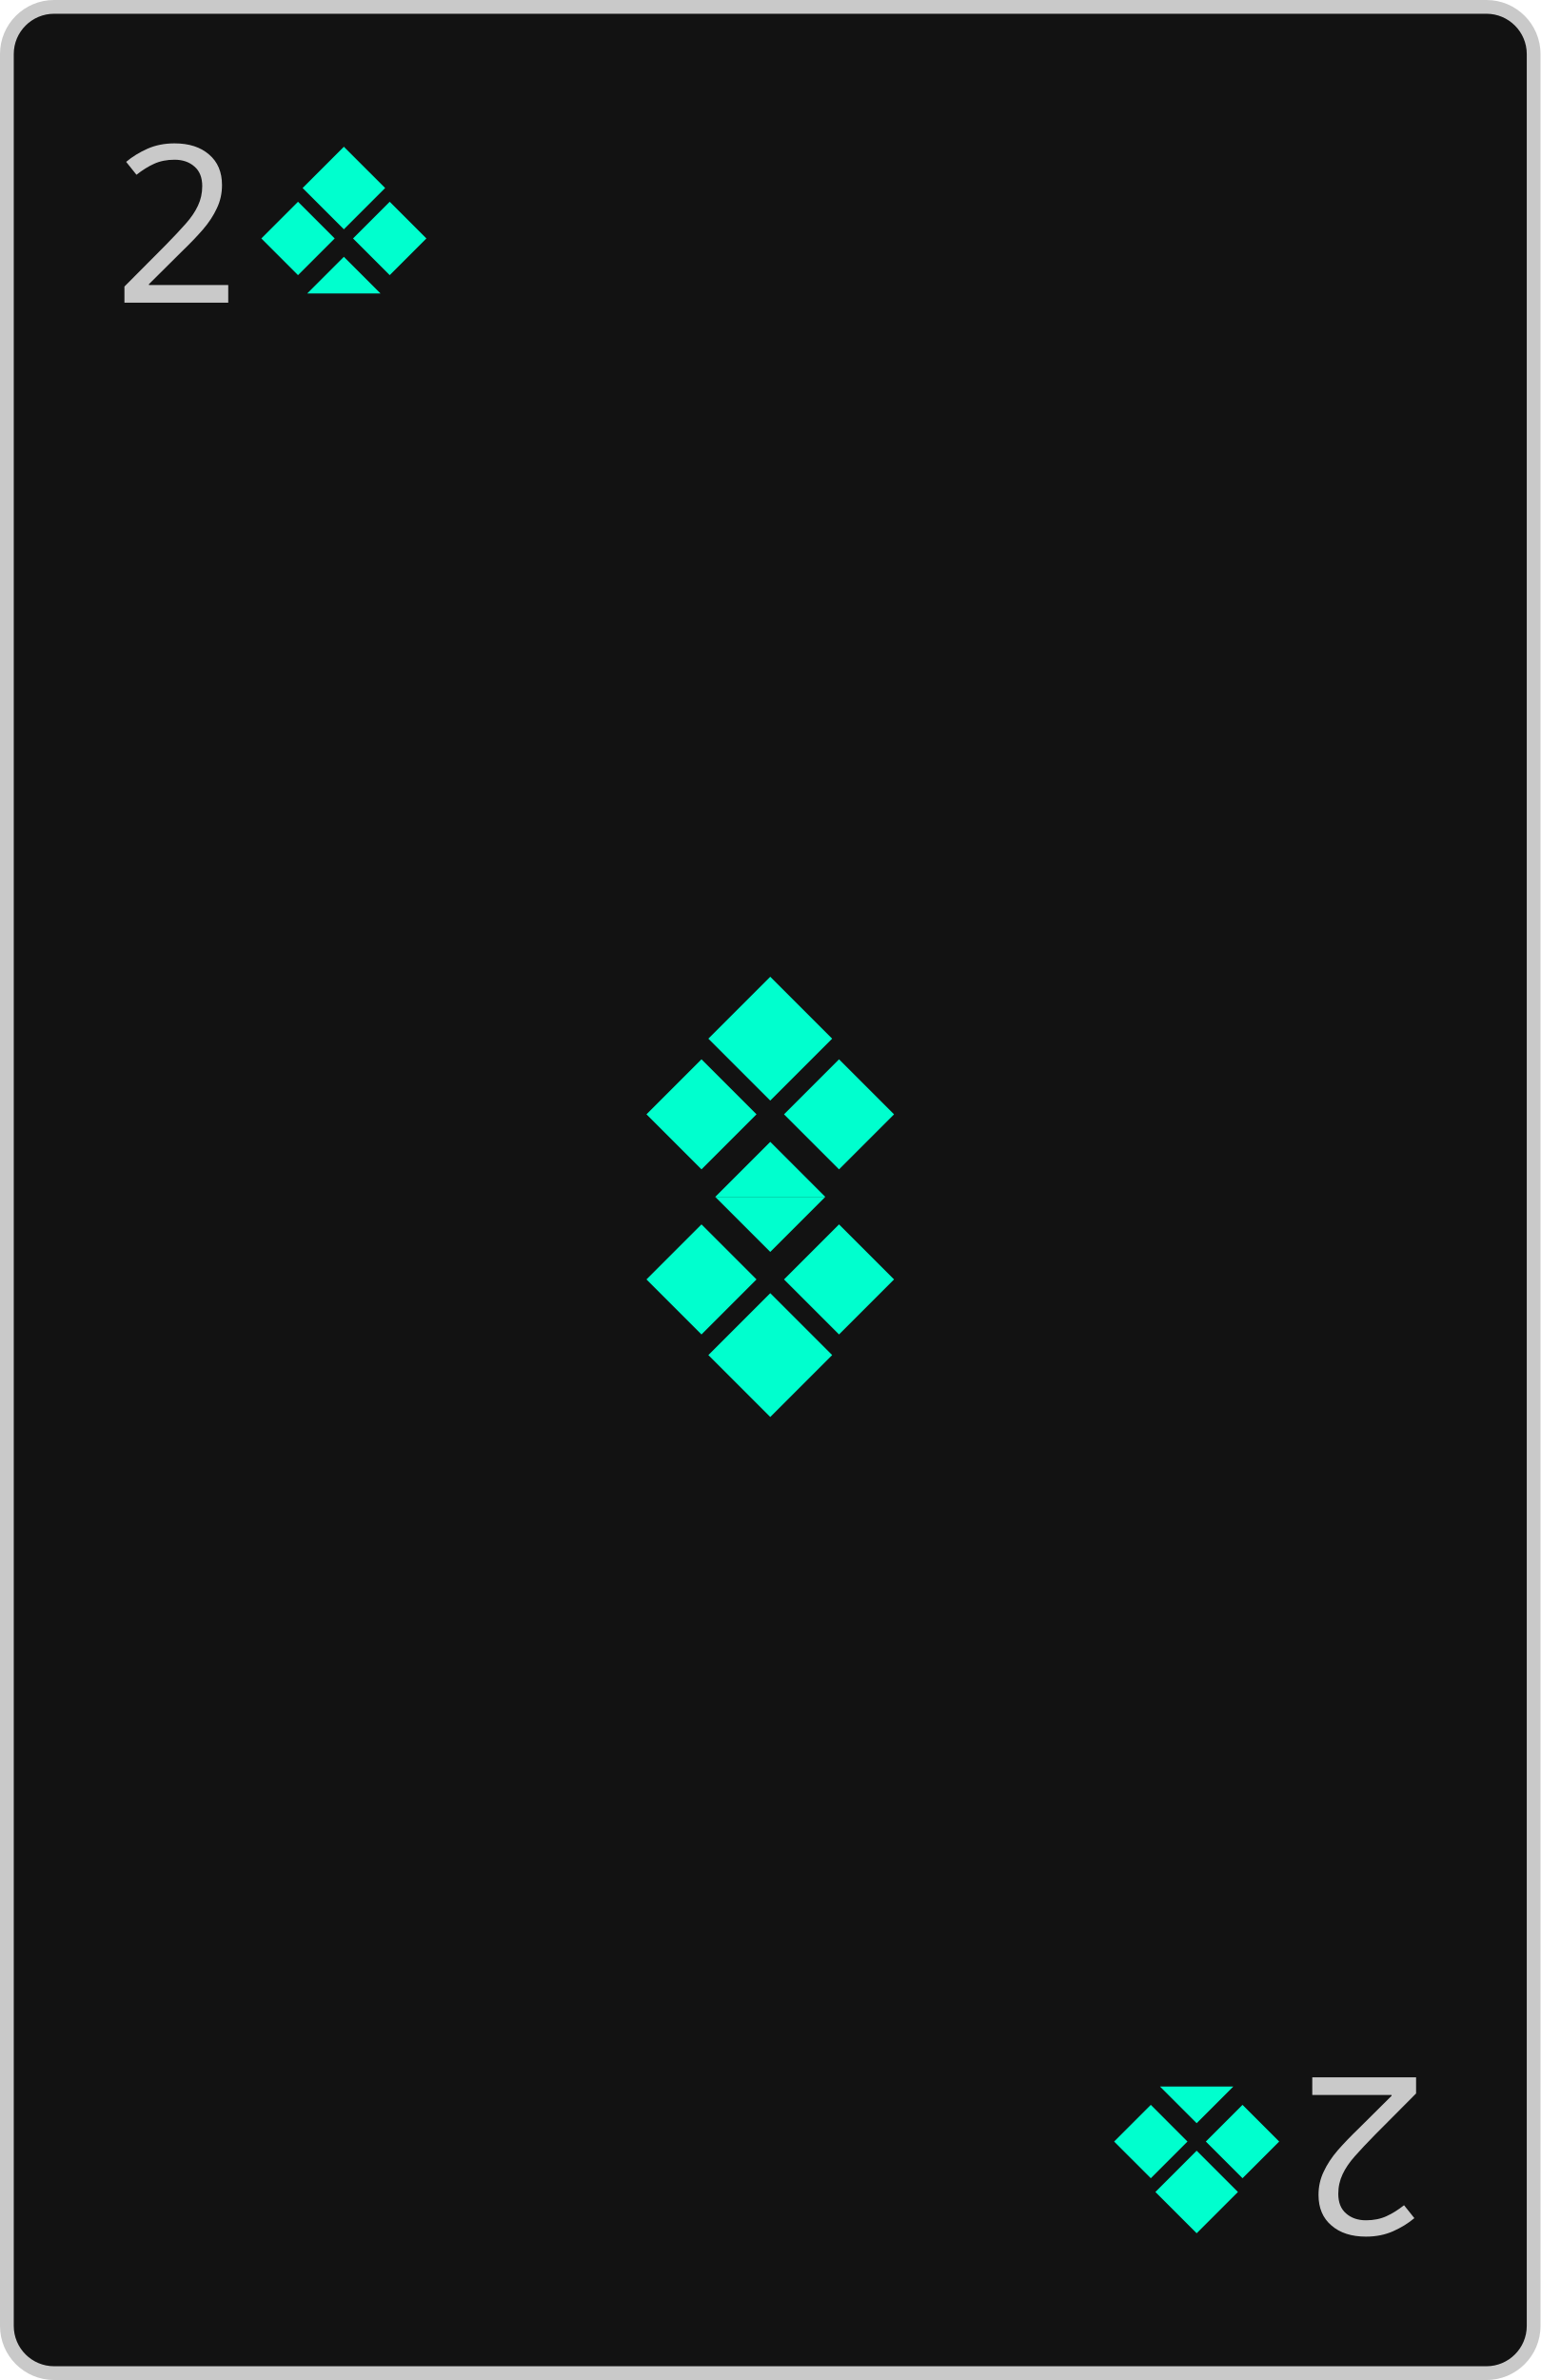
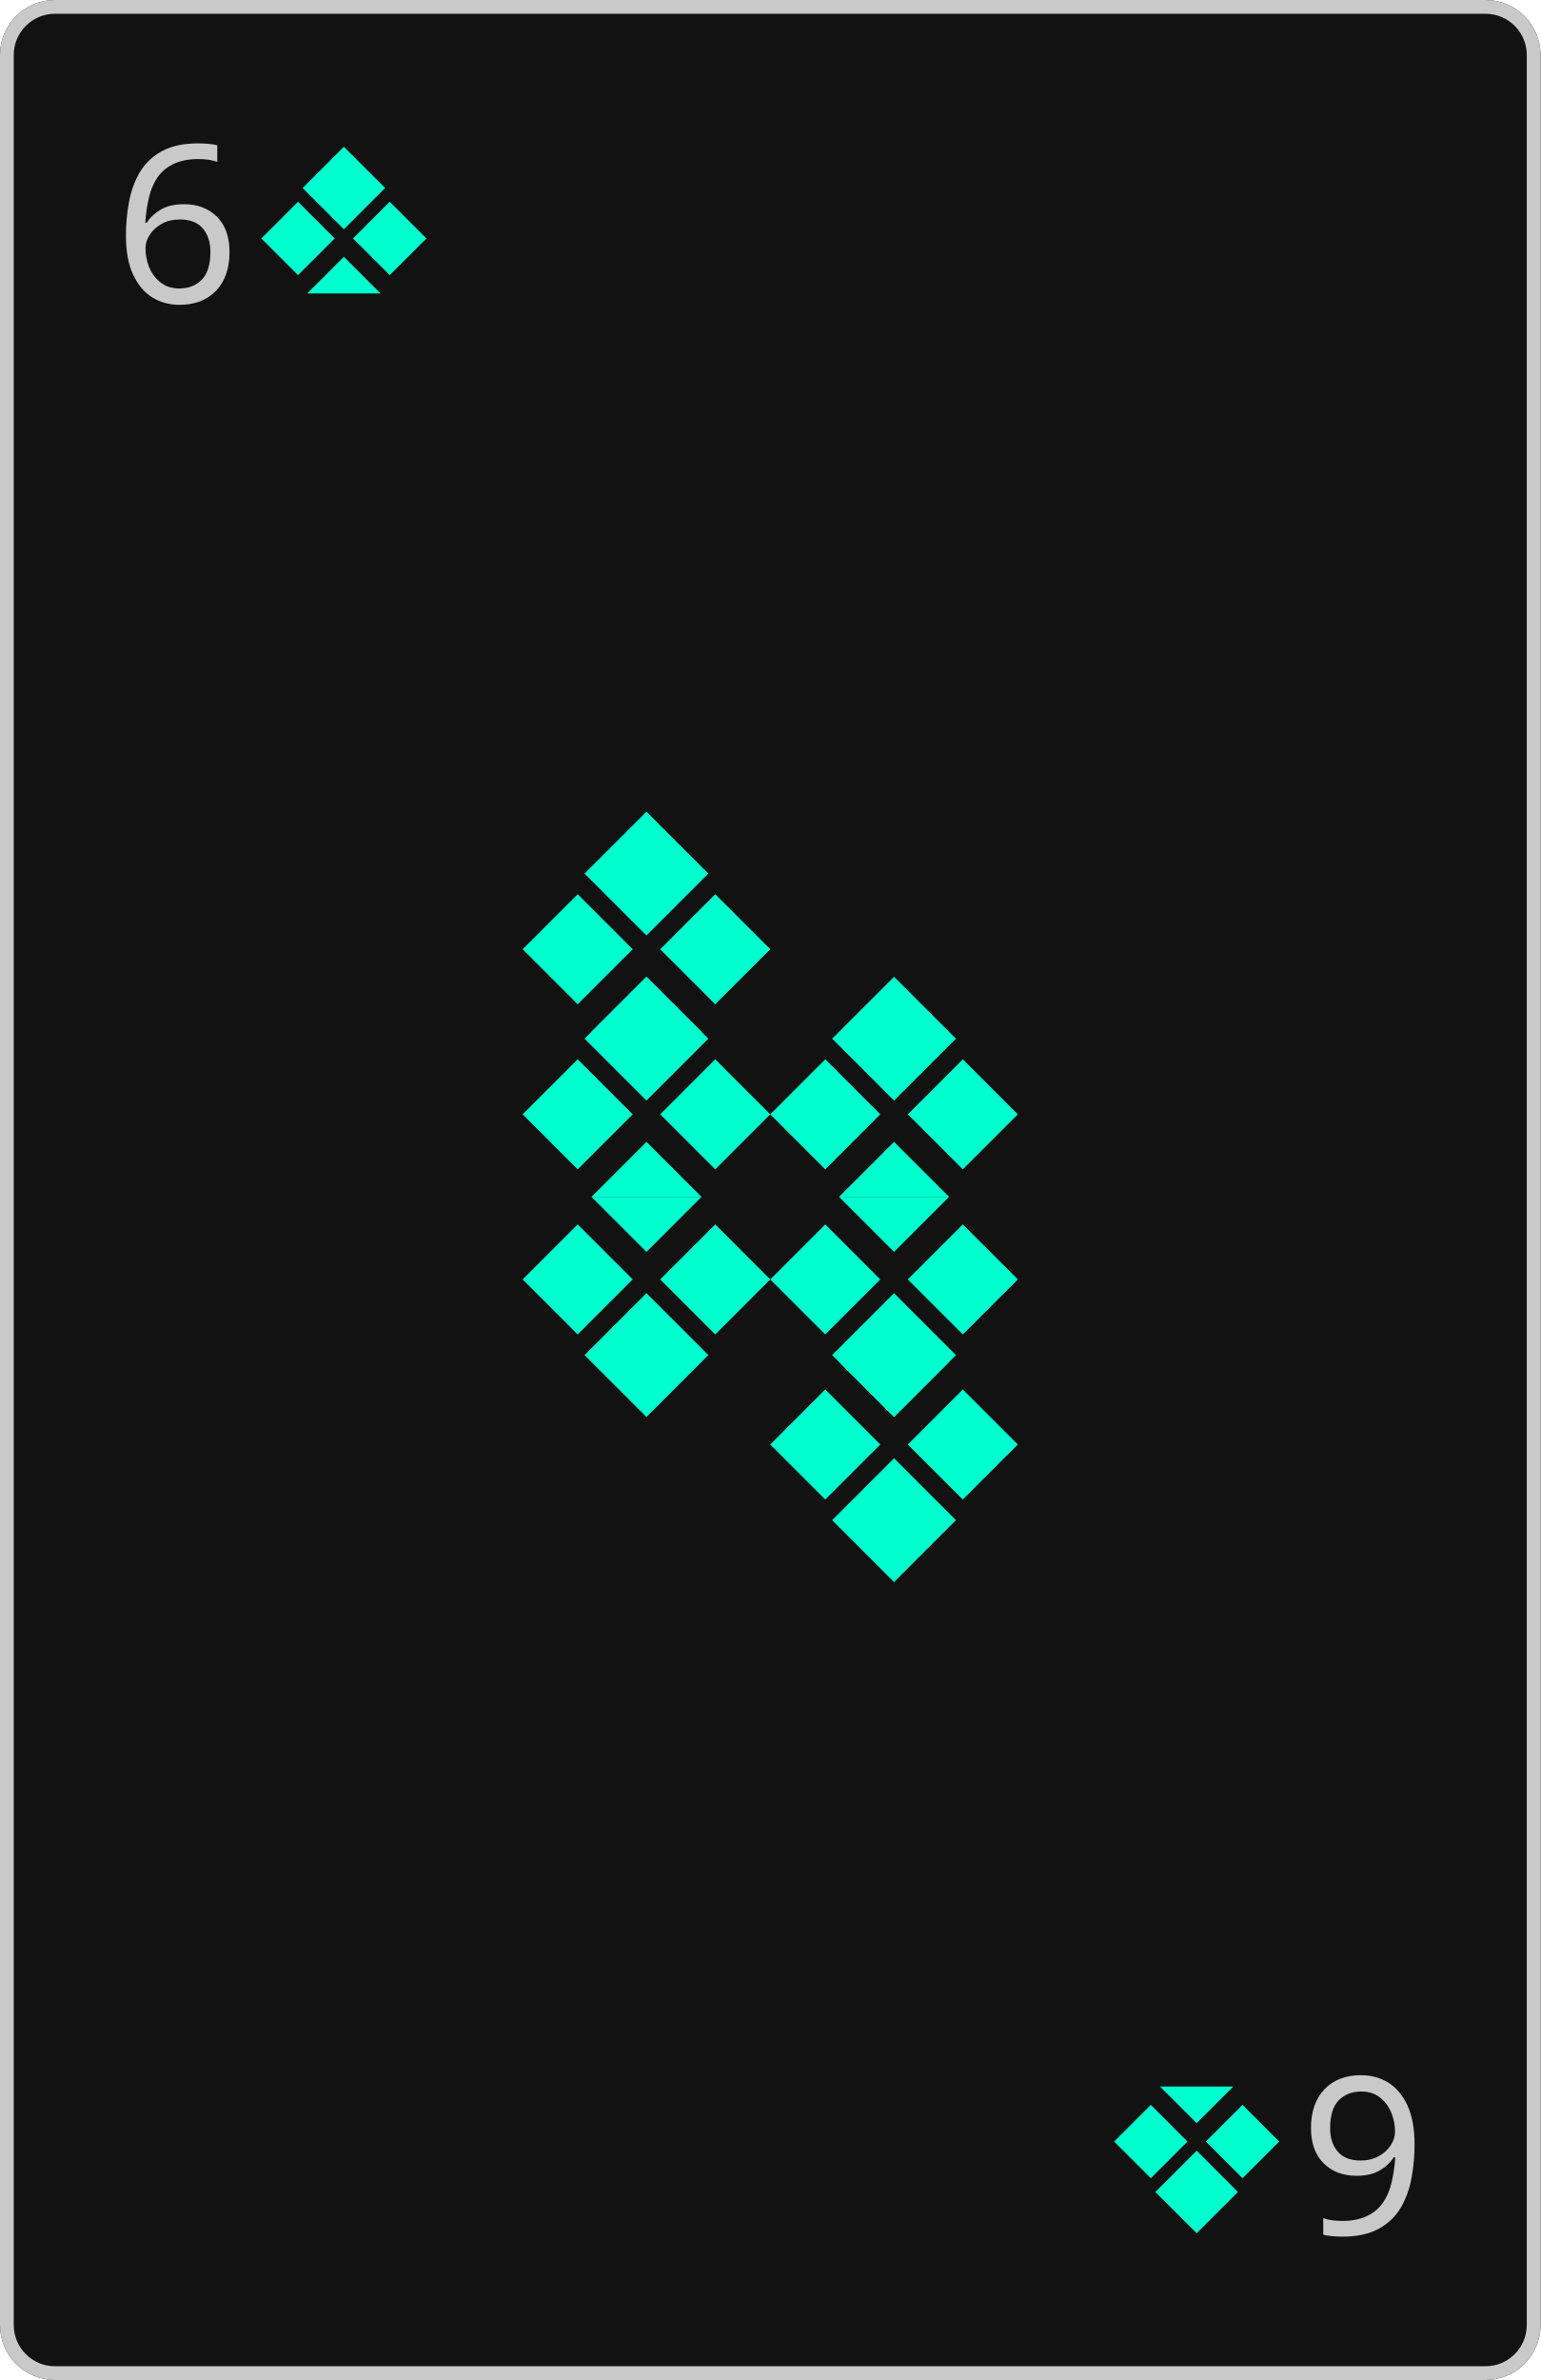
<svg xmlns="http://www.w3.org/2000/svg" width="112" height="173" viewBox="0 0 112 173">
  <defs>
-     <style>.a{fill:none;}.b{fill:#121212;}.c,.h{fill:#c9c9c9;}.c{font-size:16px;font-family:PTSans-Regular, PT Sans;}.d{clip-path:url(#a);}.e{fill:#00ffce;}.f{clip-path:url(#c);}.g,.h{stroke:none;}</style>
+     <style>.a{fill:none;}.b{fill:#121212;stroke:#c9c9c9;stroke-linejoin:bevel;}.c{fill:#c9c9c9;font-size:16px;font-family:PTSans-Regular, PT Sans;}.d{clip-path:url(#a);}.e{fill:#00ffce;}.f{clip-path:url(#c);}.g{stroke:none;}</style>
    <clipPath id="a">
      <rect class="a" width="16" height="16" />
    </clipPath>
    <clipPath id="c">
      <rect class="a" width="24" height="24" />
    </clipPath>
  </defs>
-   <g transform="translate(-77 -281)">
-     <g class="b" transform="translate(77 281)">
-       <path class="g" d="M 108.07 172.5 L 3.93 172.5 C 2.039 172.5 0.5 170.96 0.5 169.068 L 0.5 3.932 C 0.5 2.039 2.039 0.5 3.93 0.5 L 108.07 0.5 C 109.961 0.5 111.5 2.039 111.5 3.932 L 111.5 169.068 C 111.5 170.96 109.961 172.5 108.07 172.5 Z" />
-       <path class="h" d="M 3.93 1 C 2.314 1 1 2.315 1 3.932 L 1 169.068 C 1 170.685 2.314 172 3.93 172 L 108.07 172 C 109.686 172 111 170.685 111 169.068 L 111 3.932 C 111 2.315 109.686 1 108.07 1 L 3.93 1 M 3.93 0 L 108.07 0 C 110.241 0 112 1.76 112 3.932 L 112 169.068 C 112 171.24 110.241 173 108.07 173 L 3.93 173 C 1.759 173 0 171.24 0 169.068 L 0 3.932 C 0 1.76 1.759 0 3.93 0 Z" />
+   <g transform="translate(-615 -281)">
+     <g transform="translate(423 219)">
+       <g class="b" transform="translate(192 62)">
+         <rect class="g" width="112" height="173" rx="4" />
+         <rect class="a" x="0.5" y="0.5" width="111" height="172" rx="3.5" />
+       </g>
+       <text class="c" transform="translate(209 84)">
+         <tspan x="-8.72" y="0">6</tspan>
+       </text>
+       <text class="c" transform="translate(287 213) rotate(180)">
+         <tspan x="-8.72" y="0">6</tspan>
+       </text>
    </g>
-     <text class="c" transform="translate(94 303)">
-       <tspan x="-8.72" y="0">2</tspan>
-     </text>
-     <text class="c" transform="translate(172 432) rotate(180)">
-       <tspan x="-8.72" y="0">2</tspan>
-     </text>
-     <g class="d" transform="translate(94 289)">
-       <rect class="e" width="4.243" height="4.243" transform="translate(5 5.667) rotate(-45)" />
-       <rect class="e" width="3.771" height="3.771" transform="translate(2 9.333) rotate(-45)" />
-       <rect class="e" width="3.771" height="3.771" transform="translate(8.667 9.333) rotate(-45)" />
-       <path class="e" d="M133,338.667l-2.667,2.667h5.333Z" transform="translate(-125 -328)" />
-       <rect class="a" width="16" height="16" />
-     </g>
-     <g class="d" transform="translate(172 446) rotate(180)">
-       <rect class="e" width="4.243" height="4.243" transform="translate(5 5.667) rotate(-45)" />
-       <rect class="e" width="3.771" height="3.771" transform="translate(2 9.333) rotate(-45)" />
-       <rect class="e" width="3.771" height="3.771" transform="translate(8.667 9.333) rotate(-45)" />
-       <path class="e" d="M133,338.667l-2.667,2.667h5.333Z" transform="translate(-125 -328)" />
-       <rect class="a" width="16" height="16" />
+     <g transform="translate(-2 10)">
+       <g class="d" transform="translate(634 279)">
+         <rect class="e" width="4.243" height="4.243" transform="translate(5 5.667) rotate(-45)" />
+         <rect class="e" width="3.771" height="3.771" transform="translate(2 9.333) rotate(-45)" />
+         <rect class="e" width="3.771" height="3.771" transform="translate(8.667 9.333) rotate(-45)" />
+         <path class="e" d="M133,338.667l-2.667,2.667h5.333Z" transform="translate(-125 -328)" />
+         <rect class="a" width="16" height="16" />
+       </g>
+       <g class="d" transform="translate(712 436) rotate(180)">
+         <rect class="e" width="4.243" height="4.243" transform="translate(5 5.667) rotate(-45)" />
+         <rect class="e" width="3.771" height="3.771" transform="translate(2 9.333) rotate(-45)" />
+         <rect class="e" width="3.771" height="3.771" transform="translate(8.667 9.333) rotate(-45)" />
+         <path class="e" d="M133,338.667l-2.667,2.667h5.333Z" transform="translate(-125 -328)" />
+         <rect class="a" width="16" height="16" />
+       </g>
    </g>
    <g transform="translate(-1 -1)">
-       <g class="f" transform="translate(122 349)">
+       <g class="f" transform="translate(651 337)">
        <rect class="e" width="6.364" height="6.364" transform="translate(7.5 8.5) rotate(-45)" />
        <rect class="e" width="5.657" height="5.657" transform="translate(3 14) rotate(-45)" />
        <rect class="e" width="5.657" height="5.657" transform="translate(13 14) rotate(-45)" />
        <path class="e" d="M146,306l-4,4h8Z" transform="translate(-134 -290)" />
        <rect class="a" width="24" height="24" />
      </g>
-       <g class="f" transform="translate(146 389) rotate(180)">
+       <g class="f" transform="translate(651 349)">
+         <rect class="e" width="6.364" height="6.364" transform="translate(7.5 8.5) rotate(-45)" />
+         <rect class="e" width="5.657" height="5.657" transform="translate(3 14) rotate(-45)" />
+         <rect class="e" width="5.657" height="5.657" transform="translate(13 14) rotate(-45)" />
+         <path class="e" d="M146,306l-4,4h8Z" transform="translate(-134 -290)" />
+         <rect class="a" width="24" height="24" />
+       </g>
+       <g class="f" transform="translate(669 349)">
+         <rect class="e" width="6.364" height="6.364" transform="translate(7.5 8.5) rotate(-45)" />
+         <rect class="e" width="5.657" height="5.657" transform="translate(3 14) rotate(-45)" />
+         <rect class="e" width="5.657" height="5.657" transform="translate(13 14) rotate(-45)" />
+         <path class="e" d="M146,306l-4,4h8Z" transform="translate(-134 -290)" />
+         <rect class="a" width="24" height="24" />
+       </g>
+       <g class="f" transform="translate(693 401) rotate(180)">
+         <rect class="e" width="6.364" height="6.364" transform="translate(7.5 8.5) rotate(-45)" />
+         <rect class="e" width="5.657" height="5.657" transform="translate(3 14) rotate(-45)" />
+         <rect class="e" width="5.657" height="5.657" transform="translate(13 14) rotate(-45)" />
+         <path class="e" d="M146,306l-4,4h8Z" transform="translate(-134 -290)" />
+         <rect class="a" width="24" height="24" />
+       </g>
+       <g class="f" transform="translate(675 389) rotate(180)">
+         <rect class="e" width="6.364" height="6.364" transform="translate(7.5 8.5) rotate(-45)" />
+         <rect class="e" width="5.657" height="5.657" transform="translate(3 14) rotate(-45)" />
+         <rect class="e" width="5.657" height="5.657" transform="translate(13 14) rotate(-45)" />
+         <path class="e" d="M146,306l-4,4h8Z" transform="translate(-134 -290)" />
+         <rect class="a" width="24" height="24" />
+       </g>
+       <g class="f" transform="translate(693 389) rotate(180)">
        <rect class="e" width="6.364" height="6.364" transform="translate(7.5 8.5) rotate(-45)" />
        <rect class="e" width="5.657" height="5.657" transform="translate(3 14) rotate(-45)" />
        <rect class="e" width="5.657" height="5.657" transform="translate(13 14) rotate(-45)" />
        <path class="e" d="M146,306l-4,4h8Z" transform="translate(-134 -290)" />
        <rect class="a" width="24" height="24" />
      </g>
    </g>
  </g>
</svg>
